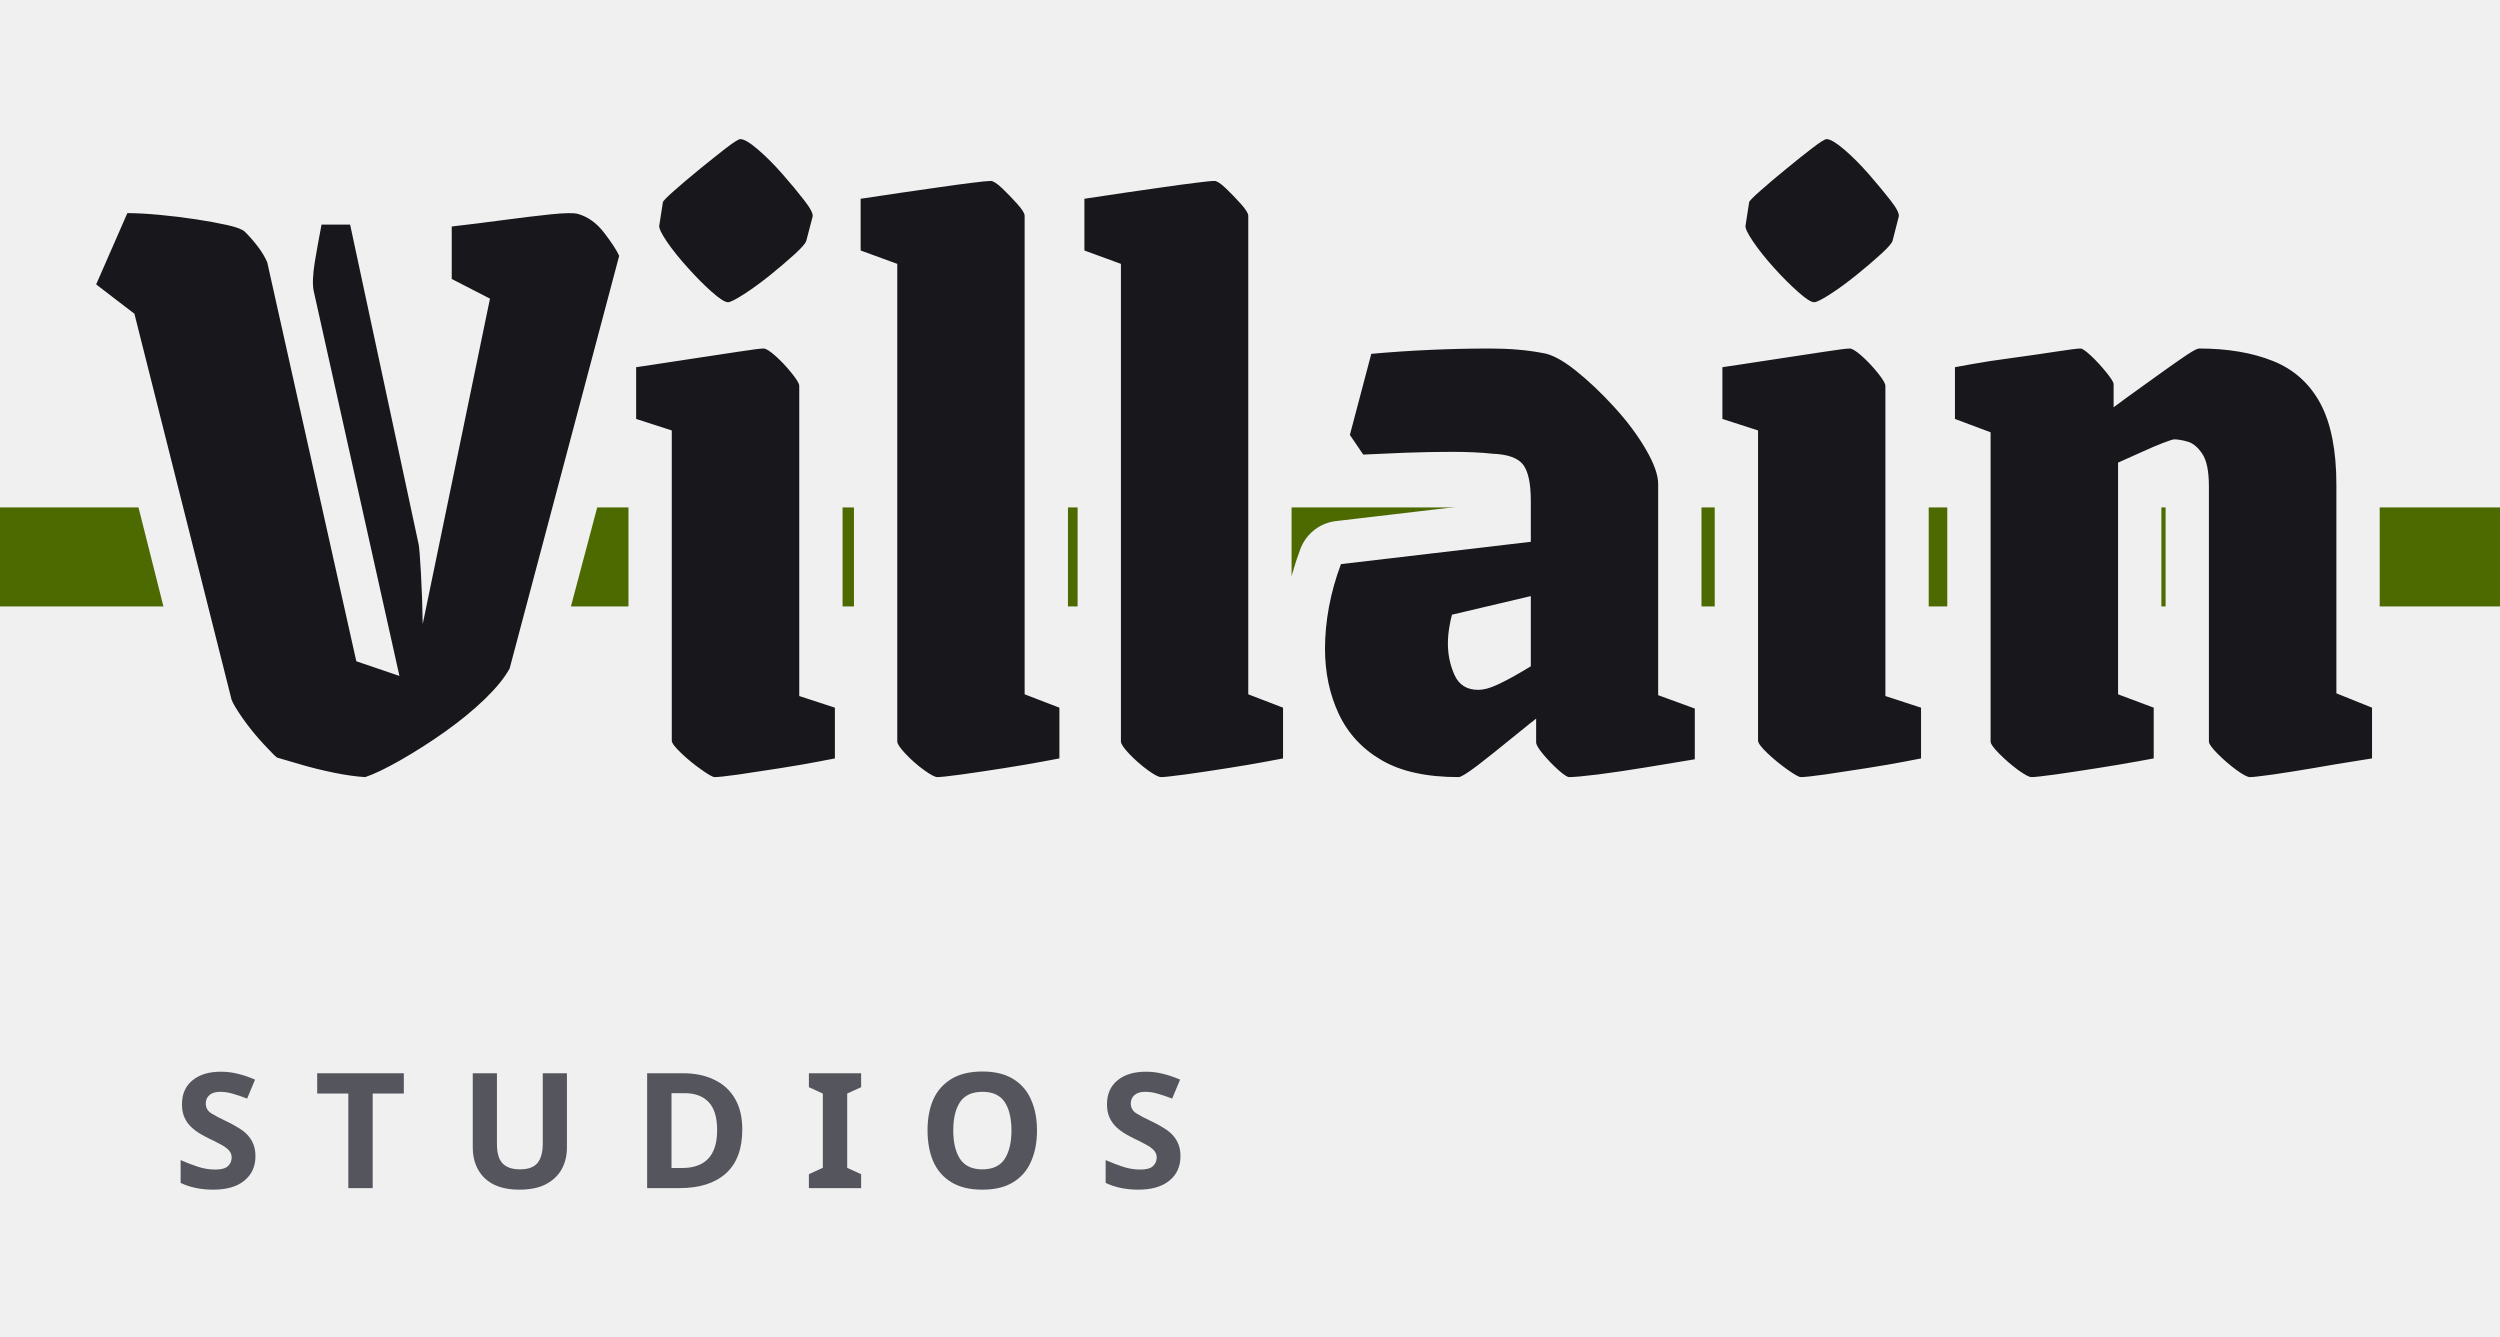
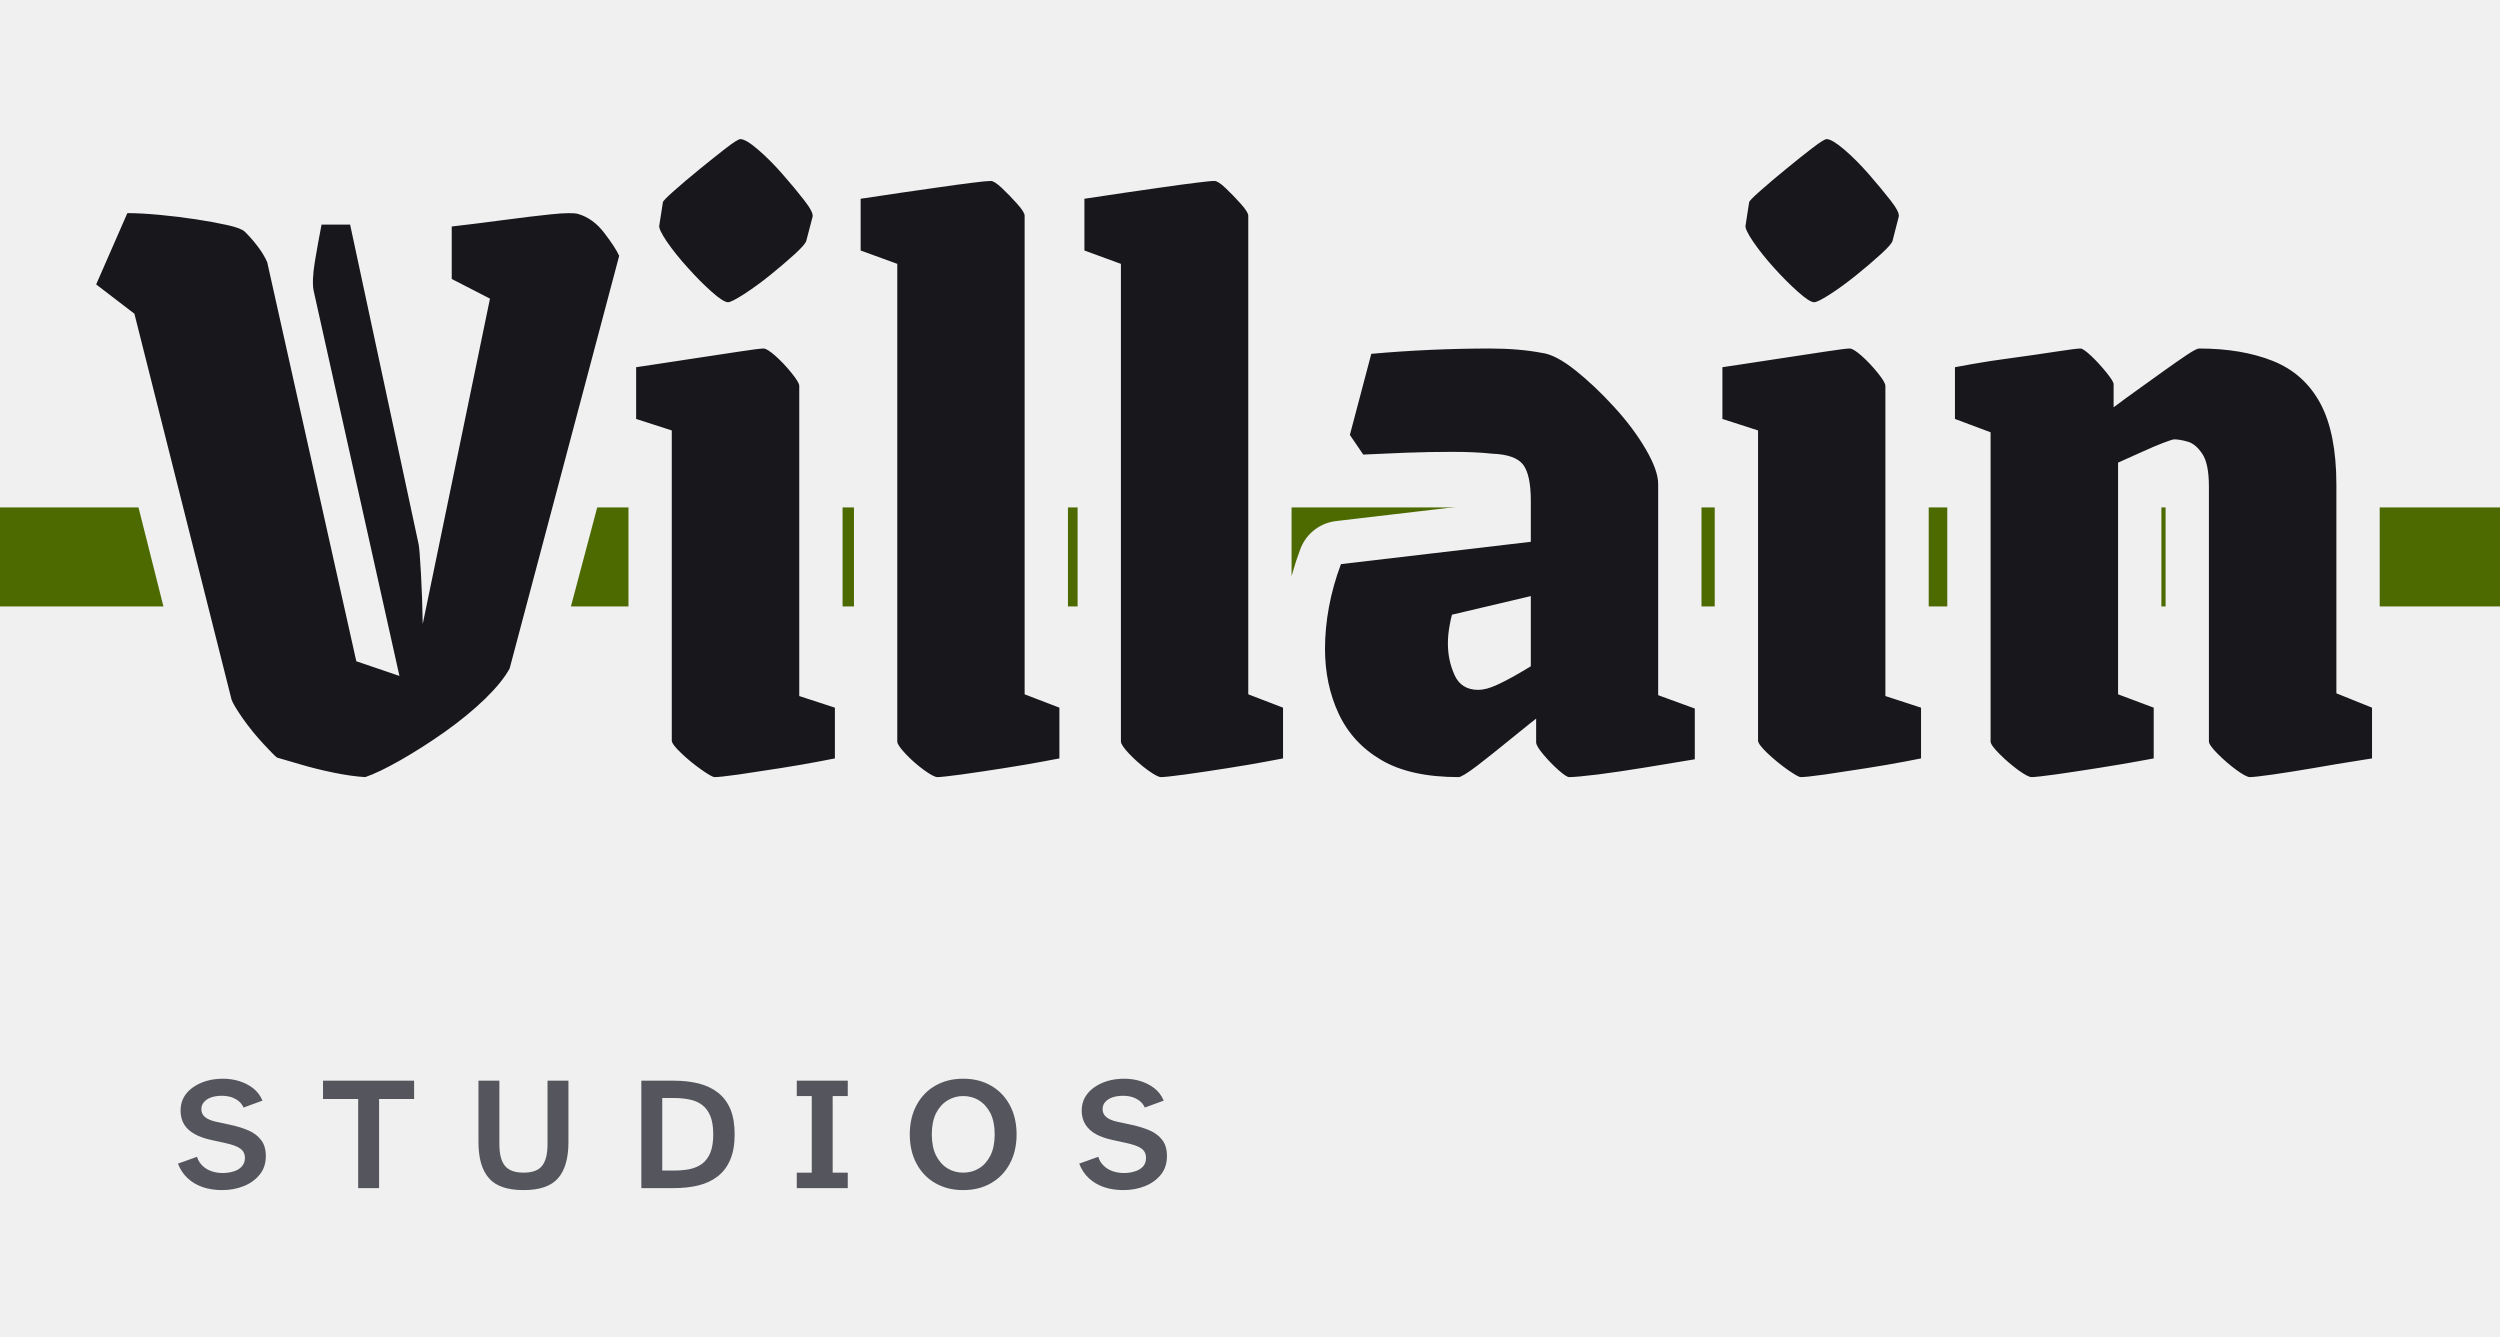
<svg xmlns="http://www.w3.org/2000/svg" viewBox="0 0 202 108" role="img" aria-label="Villain Studios">
  <defs>
    <path id="villain" d="M39.59 24.13L36.50 22.54L36.50 18.30Q38.44 18.08 40.60 17.79Q42.76 17.50 44.49 17.32Q46.22 17.14 46.72 17.29Q47.94 17.65 48.84 18.84Q49.74 20.02 50.03 20.67L41.18 54.01Q40.60 55.09 39.20 56.46Q37.79 57.82 35.96 59.12Q34.12 60.42 32.36 61.42Q30.59 62.43 29.51 62.79L32.82 56.89ZM22.38 61.21Q22.17 61.06 21.27 60.09Q20.37 59.12 19.61 58.04Q18.86 56.96 18.71 56.53L10.86 25.35L7.77 22.98L10.29 17.22Q11.37 17.22 12.88 17.36Q14.39 17.50 15.83 17.72Q17.27 17.94 18.39 18.19Q19.50 18.44 19.79 18.73Q20.30 19.23 20.80 19.88Q21.30 20.53 21.59 21.18L28.79 53.43L36.64 56.10L29.51 62.79Q28.36 62.72 26.96 62.43Q25.55 62.14 24.33 61.78Q23.10 61.42 22.38 61.21ZM25.98 18.15L28.29 18.15L33.83 44Q33.90 44.36 34.01 46.27Q34.12 48.18 34.16 50.59Q34.19 53 34.12 54.94L32.54 55.81L25.34 23.48Q25.19 22.69 25.44 21.14Q25.70 19.59 25.98 18.15ZM57.74 62.79Q57.52 62.79 56.66 62.18Q55.79 61.57 55.04 60.85Q54.28 60.13 54.28 59.84L54.28 34.78L51.40 33.85L51.40 29.67Q51.40 29.67 52.80 29.46Q54.21 29.24 56.15 28.95Q58.10 28.66 59.72 28.41Q61.34 28.16 61.70 28.16Q61.98 28.16 62.67 28.77Q63.35 29.38 63.96 30.14Q64.58 30.90 64.58 31.18L64.58 56.24L67.46 57.18L67.46 61.28Q67.46 61.28 66.16 61.53Q64.86 61.78 63.03 62.07Q61.19 62.36 59.68 62.58Q58.17 62.79 57.74 62.79ZM53.56 16.35Q53.56 16.21 54.46 15.42Q55.36 14.62 56.55 13.65Q57.74 12.68 58.67 11.96Q59.61 11.24 59.82 11.24Q60.26 11.24 61.23 12.07Q62.20 12.90 63.21 14.05Q64.22 15.20 64.97 16.17Q65.73 17.14 65.66 17.50L65.15 19.45Q65.08 19.74 64.22 20.53Q63.35 21.32 62.24 22.22Q61.12 23.12 60.11 23.77Q59.10 24.42 58.82 24.42Q58.46 24.42 57.52 23.59Q56.58 22.76 55.58 21.64Q54.57 20.53 53.88 19.52Q53.20 18.51 53.27 18.22ZM75.74 62.79Q75.45 62.79 74.66 62.22Q73.86 61.64 73.18 60.92Q72.50 60.20 72.50 59.91L72.50 21.32L69.54 20.24L69.54 16.06Q69.54 16.06 70.48 15.92Q71.42 15.78 72.89 15.56Q74.37 15.34 75.88 15.13Q77.39 14.91 78.54 14.77Q79.70 14.62 80.06 14.62Q80.34 14.62 80.96 15.20Q81.57 15.78 82.18 16.46Q82.79 17.14 82.79 17.43L82.79 56.10L85.60 57.18L85.60 61.28Q85.60 61.28 84.27 61.53Q82.94 61.78 81.10 62.07Q79.26 62.36 77.68 62.58Q76.10 62.79 75.74 62.79ZM93.81 62.79Q93.52 62.79 92.73 62.22Q91.94 61.64 91.25 60.92Q90.57 60.20 90.57 59.91L90.57 21.32L87.62 20.24L87.62 16.06Q87.62 16.06 88.55 15.92Q89.49 15.78 90.96 15.56Q92.44 15.34 93.95 15.13Q95.46 14.91 96.62 14.77Q97.77 14.62 98.13 14.62Q98.42 14.62 99.03 15.20Q99.64 15.78 100.25 16.46Q100.86 17.14 100.86 17.43L100.86 56.10L103.67 57.18L103.67 61.28Q103.67 61.28 102.34 61.53Q101.01 61.78 99.17 62.07Q97.34 62.36 95.75 62.58Q94.17 62.79 93.81 62.79ZM117.86 62.79Q113.97 62.79 111.63 61.42Q109.29 60.06 108.17 57.68Q107.06 55.30 107.06 52.42Q107.06 50.77 107.38 49.04Q107.70 47.31 108.35 45.58L117.50 49.11Q117.28 49.69 117.14 50.48Q116.99 51.27 116.99 51.99Q116.99 53.36 117.53 54.55Q118.07 55.74 119.44 55.74Q120.09 55.74 120.95 55.34Q121.82 54.94 122.86 54.33Q123.90 53.72 124.98 53.07L124.98 57.39Q123.76 58.33 122.18 59.62Q120.59 60.92 119.37 61.86Q118.14 62.79 117.86 62.79ZM108.35 45.58L124.26 43.71L124.26 48.03L116.63 49.83ZM109.07 35.14L110.80 28.59Q113.10 28.38 115.55 28.27Q118 28.16 120.38 28.16Q122.75 28.16 124.62 28.52Q125.70 28.66 127.29 29.92Q128.87 31.18 130.42 32.88Q131.97 34.57 132.98 36.30Q133.98 38.02 133.98 39.10L133.98 56.17L136.94 57.25L136.94 61.35Q135.21 61.64 133.01 62Q130.82 62.36 129.09 62.58Q127.36 62.79 126.78 62.79Q126.57 62.79 125.92 62.22Q125.27 61.64 124.70 60.96Q124.12 60.27 124.12 59.98L124.12 57.75L123.69 57.18L123.69 40.47Q123.69 38.38 123.08 37.56Q122.46 36.73 120.59 36.66Q119.22 36.51 117.35 36.51Q115.48 36.51 113.57 36.58Q111.66 36.66 110.15 36.73ZM145.50 62.79Q145.29 62.79 144.42 62.18Q143.56 61.57 142.80 60.85Q142.05 60.13 142.05 59.84L142.05 34.78L139.17 33.85L139.17 29.67Q139.17 29.67 140.57 29.46Q141.98 29.24 143.92 28.95Q145.86 28.66 147.48 28.41Q149.10 28.16 149.46 28.16Q149.75 28.16 150.44 28.77Q151.12 29.38 151.73 30.14Q152.34 30.90 152.34 31.18L152.34 56.24L155.22 57.18L155.22 61.28Q155.22 61.28 153.93 61.53Q152.63 61.78 150.80 62.07Q148.96 62.36 147.45 62.58Q145.94 62.79 145.50 62.79ZM141.33 16.35Q141.33 16.21 142.23 15.42Q143.13 14.62 144.32 13.65Q145.50 12.68 146.44 11.96Q147.38 11.24 147.59 11.24Q148.02 11.24 149 12.07Q149.97 12.90 150.98 14.05Q151.98 15.20 152.74 16.17Q153.50 17.14 153.42 17.50L152.92 19.45Q152.85 19.74 151.98 20.53Q151.12 21.32 150 22.22Q148.89 23.12 147.88 23.77Q146.87 24.42 146.58 24.42Q146.22 24.42 145.29 23.59Q144.35 22.76 143.34 21.64Q142.34 20.53 141.65 19.52Q140.97 18.51 141.04 18.22ZM164.15 62.79Q163.86 62.79 163.07 62.22Q162.28 61.64 161.56 60.92Q160.84 60.20 160.84 59.91L160.84 34.93L157.96 33.85L157.96 29.67Q157.96 29.67 159.33 29.42Q160.70 29.17 162.60 28.92Q164.51 28.66 166.13 28.41Q167.75 28.16 168.11 28.16Q168.33 28.16 168.98 28.77Q169.62 29.38 170.20 30.10Q170.78 30.82 170.78 31.04L170.78 32.91Q171.64 32.26 172.79 31.44Q173.94 30.61 174.95 29.89Q175.96 29.17 176.72 28.66Q177.47 28.16 177.69 28.16Q181.14 28.16 183.66 29.17Q186.18 30.18 187.48 32.59Q188.78 35 188.78 39.18L188.78 56.02L191.66 57.18L191.66 61.28Q191.66 61.28 190.29 61.50Q188.92 61.71 187.05 62.04Q185.18 62.36 183.66 62.58Q182.15 62.79 181.79 62.79Q181.50 62.79 180.71 62.22Q179.92 61.64 179.20 60.92Q178.48 60.20 178.48 59.91L178.48 39.32Q178.48 37.45 177.94 36.66Q177.40 35.86 176.75 35.68Q176.10 35.50 175.67 35.50Q175.53 35.50 174.77 35.79Q174.02 36.08 173.08 36.51Q172.14 36.94 171.14 37.38L171.14 56.10L174.02 57.18L174.02 61.28Q174.02 61.28 172.65 61.53Q171.28 61.78 169.44 62.07Q167.61 62.36 166.06 62.58Q164.51 62.79 164.15 62.79Z" />
    <mask id="cut">
      <rect width="202" height="108" fill="#fff" />
      <use href="#villain" fill="#000" stroke="#000" stroke-width="7" stroke-linejoin="round" />
    </mask>
  </defs>
  <rect y="41" width="202" height="8" fill="#4C6A00" mask="url(#cut)" />
  <use href="#villain" fill="#18181C" />
-   <text x="14" y="96" font-family="Atkinson Hyperlegible Next, sans-serif" font-weight="600" font-size="13" letter-spacing="4.2" fill="#55555D">STUDIOS</text>
+   <path d="M17.95 96.16Q17.09 96.16 16.38 95.92Q15.66 95.67 15.15 95.19Q14.64 94.71 14.38 94.02L15.92 93.47Q16.04 93.88 16.35 94.18Q16.65 94.48 17.08 94.63Q17.51 94.78 18 94.78Q18.47 94.78 18.88 94.65Q19.28 94.53 19.53 94.26Q19.79 93.98 19.79 93.56Q19.79 93.08 19.42 92.81Q19.06 92.54 18.17 92.35L17.07 92.11Q16.29 91.94 15.74 91.64Q15.18 91.33 14.88 90.86Q14.59 90.38 14.59 89.73Q14.59 89.14 14.85 88.66Q15.12 88.19 15.59 87.86Q16.07 87.52 16.68 87.34Q17.30 87.16 18.03 87.16Q18.69 87.16 19.32 87.35Q19.94 87.54 20.44 87.92Q20.94 88.30 21.21 88.93L19.68 89.49Q19.54 89.17 19.27 88.96Q19 88.75 18.66 88.64Q18.32 88.54 17.90 88.54Q17.46 88.54 17.09 88.66Q16.72 88.78 16.50 89.03Q16.27 89.27 16.27 89.62Q16.27 90.02 16.58 90.27Q16.89 90.51 17.43 90.63L18.63 90.89Q19.46 91.07 20.10 91.35Q20.73 91.63 21.10 92.12Q21.48 92.61 21.48 93.41Q21.48 94.30 20.98 94.91Q20.49 95.52 19.69 95.84Q18.89 96.16 17.95 96.16ZM28.94 96L28.94 88.80L26.10 88.80L26.10 87.32L33.46 87.32L33.46 88.80L30.63 88.80L30.63 96ZM42.30 96.16Q40.33 96.16 39.50 95.19Q38.66 94.23 38.66 92.28L38.66 87.32L40.35 87.32L40.35 92.45Q40.35 93.65 40.80 94.20Q41.25 94.75 42.30 94.75Q43.37 94.75 43.80 94.20Q44.24 93.65 44.24 92.45L44.24 87.32L45.93 87.32L45.93 92.28Q45.93 94.23 45.10 95.19Q44.27 96.16 42.30 96.16ZM51.82 96L51.82 87.32L54.46 87.32Q55.56 87.32 56.47 87.55Q57.37 87.78 58.02 88.29Q58.67 88.80 59.02 89.63Q59.36 90.46 59.36 91.66Q59.36 92.88 59 93.71Q58.65 94.54 57.99 95.05Q57.33 95.56 56.44 95.78Q55.54 96 54.46 96ZM53.51 94.58L54.47 94.58Q55.14 94.58 55.71 94.47Q56.29 94.35 56.72 94.04Q57.15 93.72 57.39 93.15Q57.63 92.57 57.63 91.66Q57.63 90.73 57.39 90.16Q57.15 89.59 56.72 89.27Q56.29 88.95 55.71 88.84Q55.14 88.72 54.47 88.72L53.51 88.72ZM64.38 96L64.38 94.75L65.59 94.75L65.59 88.56L64.38 88.56L64.38 87.32L68.50 87.32L68.50 88.56L67.28 88.56L67.28 94.75L68.50 94.75L68.50 96ZM77.82 96.16Q76.54 96.16 75.56 95.59Q74.59 95.03 74.05 94.01Q73.51 93 73.51 91.66Q73.51 90.32 74.05 89.31Q74.59 88.29 75.56 87.73Q76.54 87.16 77.82 87.16Q79.12 87.16 80.09 87.73Q81.06 88.29 81.60 89.31Q82.14 90.32 82.14 91.66Q82.14 93 81.60 94.01Q81.06 95.03 80.09 95.59Q79.12 96.16 77.82 96.16ZM77.82 94.75Q78.54 94.75 79.11 94.40Q79.68 94.05 80.03 93.36Q80.37 92.67 80.37 91.66Q80.37 90.64 80.03 89.95Q79.68 89.27 79.11 88.92Q78.54 88.56 77.82 88.56Q77.13 88.56 76.55 88.92Q75.98 89.27 75.63 89.95Q75.29 90.64 75.29 91.66Q75.29 92.67 75.63 93.36Q75.98 94.05 76.55 94.40Q77.13 94.75 77.82 94.75ZM90.77 96.16Q89.91 96.16 89.20 95.92Q88.48 95.67 87.97 95.19Q87.46 94.71 87.20 94.02L88.74 93.47Q88.86 93.88 89.17 94.18Q89.47 94.48 89.90 94.63Q90.33 94.78 90.82 94.78Q91.29 94.78 91.69 94.65Q92.10 94.53 92.35 94.26Q92.60 93.98 92.60 93.56Q92.60 93.08 92.24 92.81Q91.88 92.54 90.99 92.35L89.89 92.11Q89.11 91.94 88.55 91.64Q88 91.33 87.70 90.86Q87.40 90.38 87.40 89.73Q87.40 89.14 87.67 88.66Q87.94 88.19 88.41 87.86Q88.89 87.52 89.50 87.34Q90.12 87.16 90.85 87.16Q91.51 87.16 92.14 87.35Q92.76 87.54 93.26 87.92Q93.76 88.30 94.03 88.93L92.50 89.49Q92.36 89.17 92.09 88.96Q91.82 88.75 91.48 88.64Q91.14 88.54 90.72 88.54Q90.28 88.54 89.91 88.66Q89.54 88.78 89.31 89.03Q89.09 89.27 89.09 89.62Q89.09 90.02 89.40 90.27Q89.70 90.51 90.25 90.63L91.45 90.89Q92.28 91.07 92.92 91.35Q93.55 91.63 93.92 92.12Q94.29 92.61 94.29 93.41Q94.29 94.30 93.80 94.91Q93.31 95.52 92.51 95.84Q91.71 96.16 90.77 96.16Z" fill="#55555D" />
</svg>
